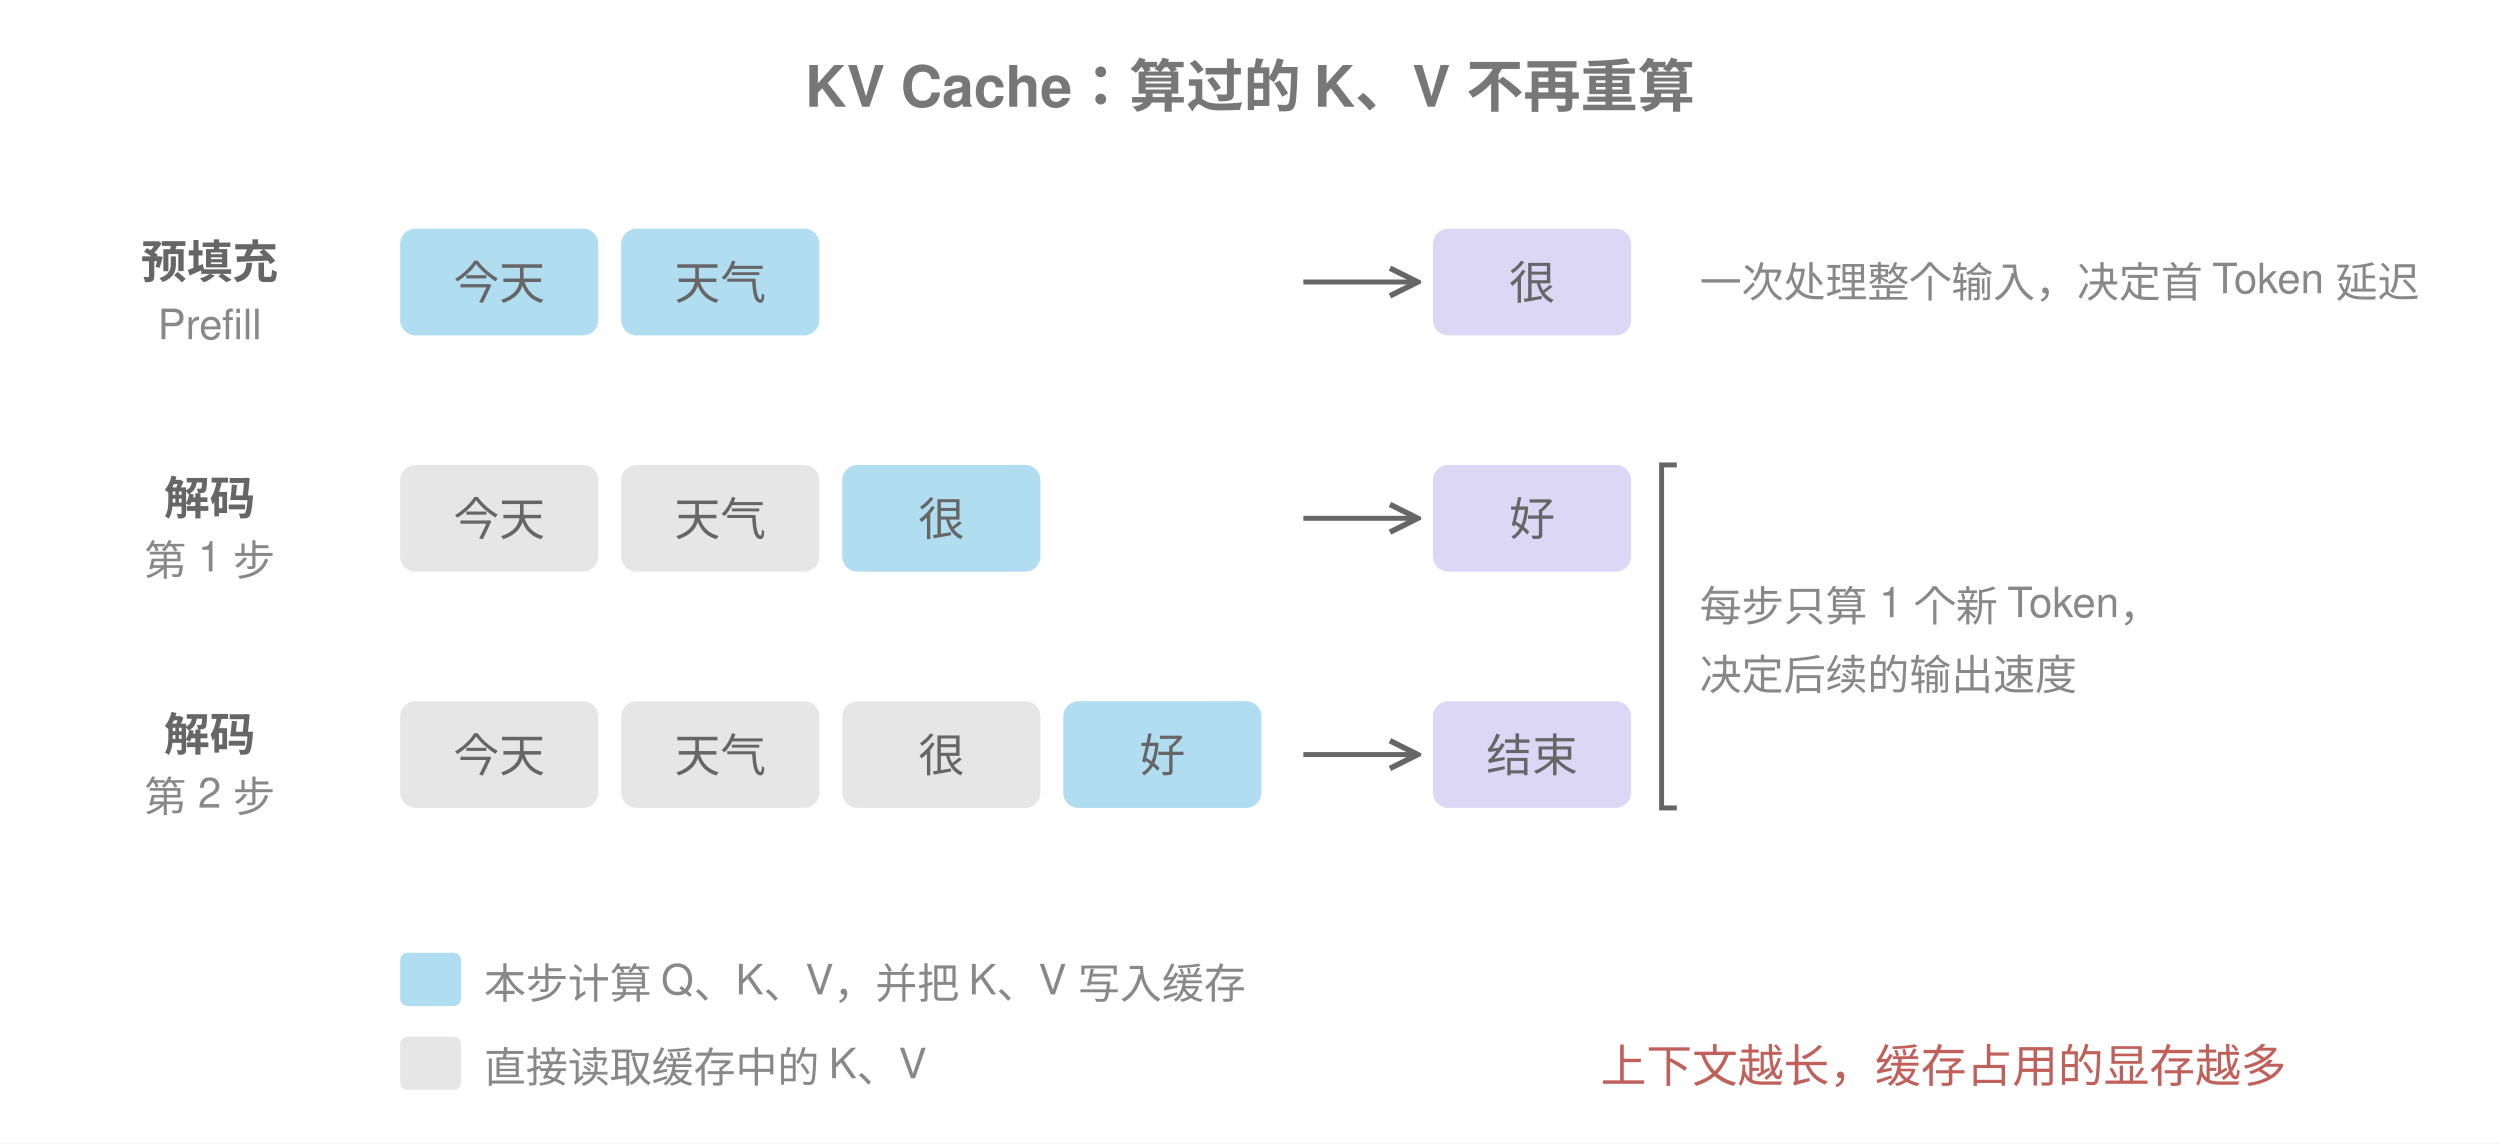
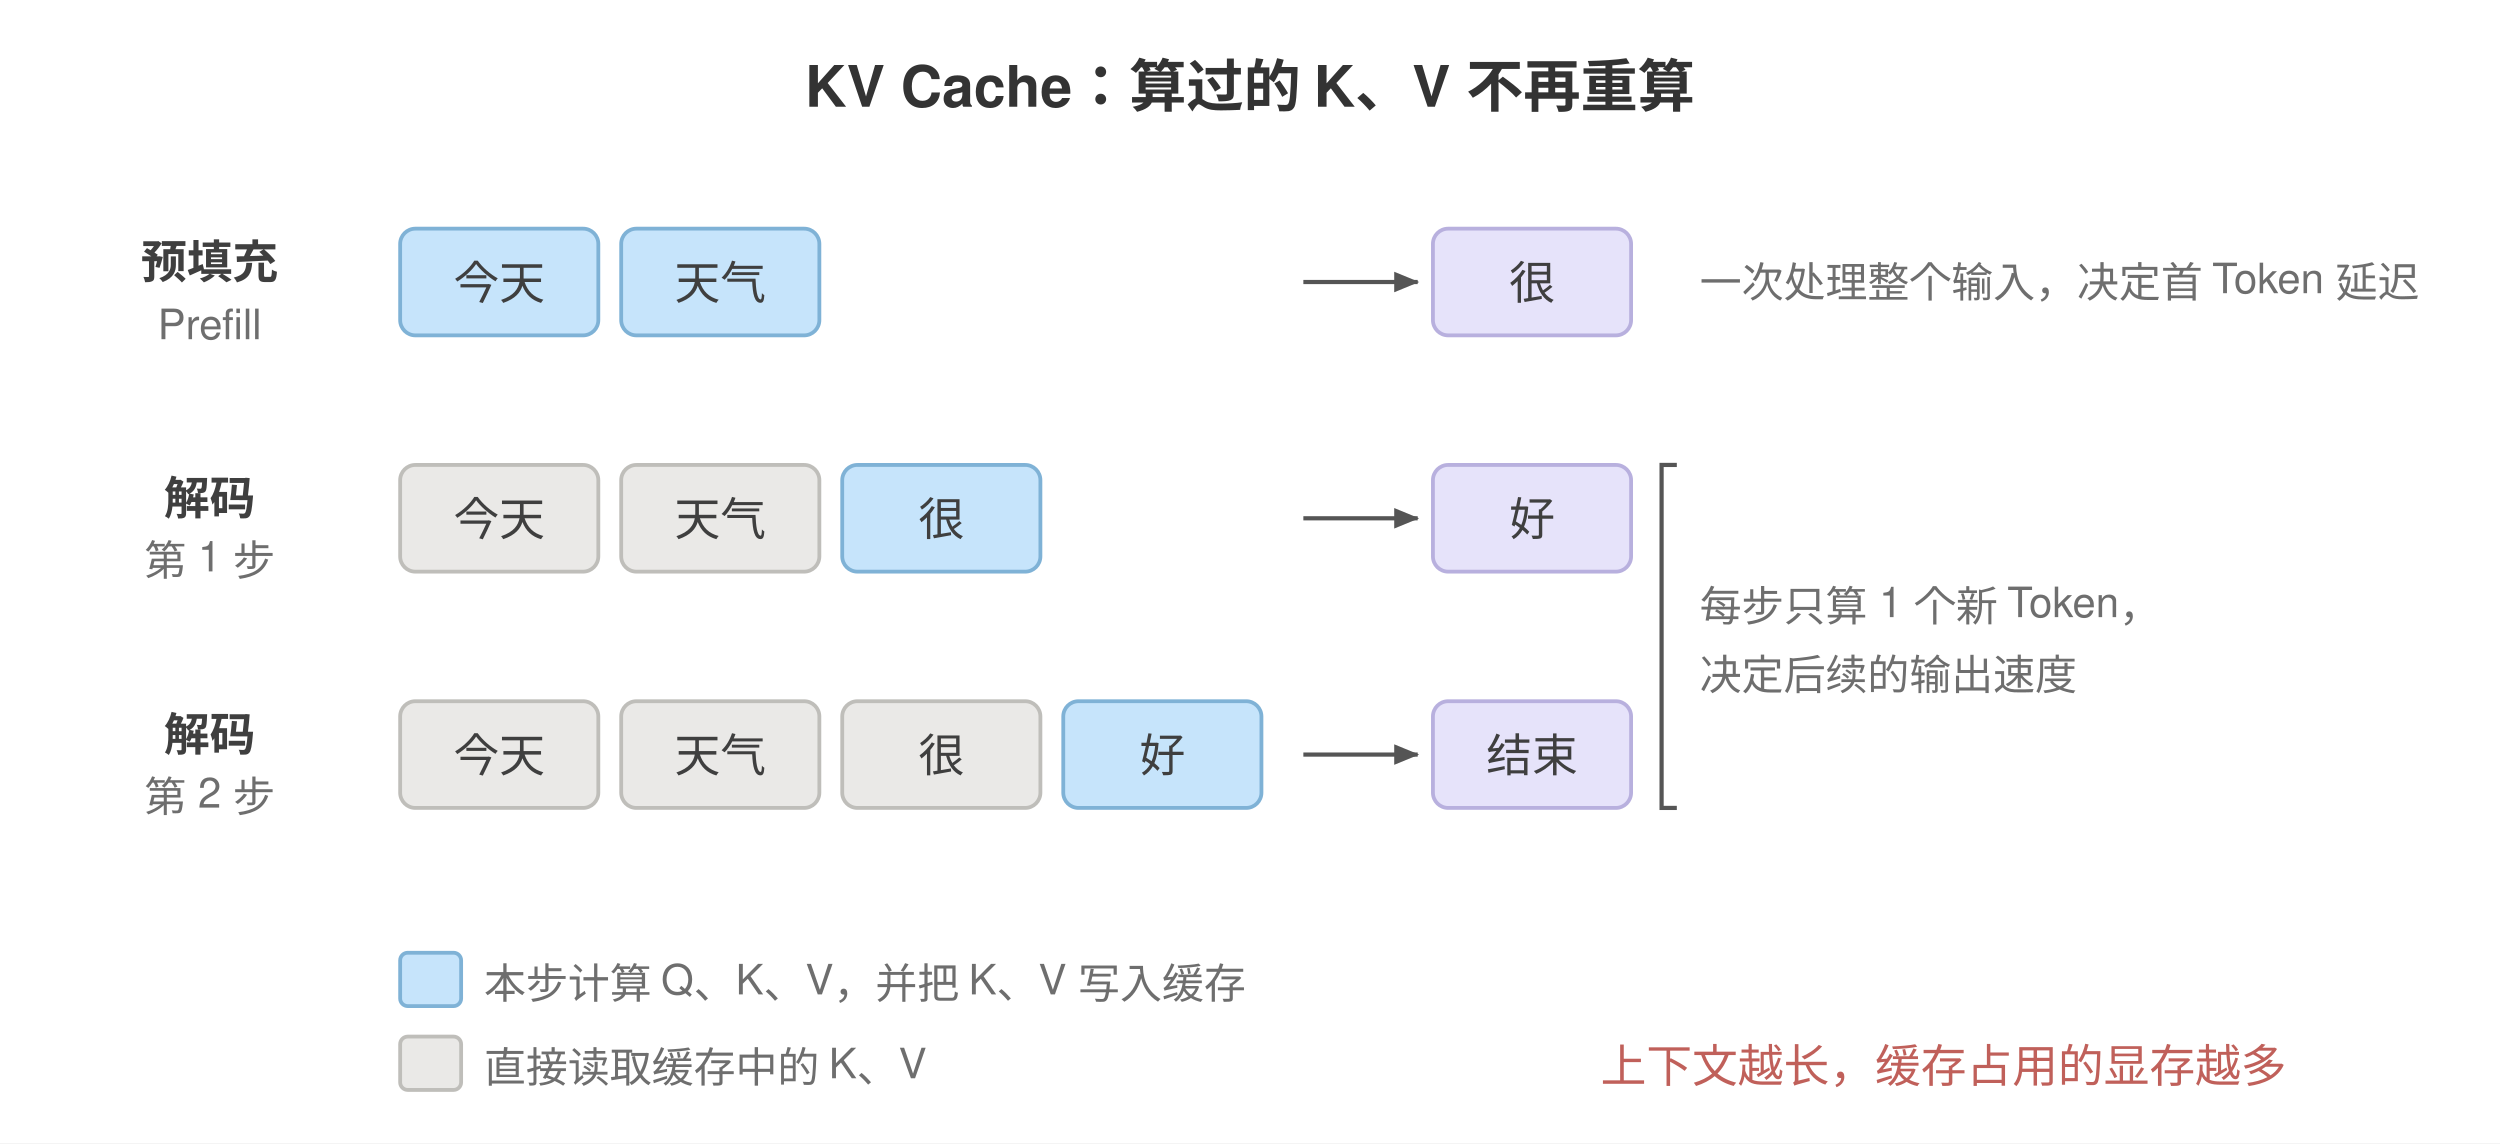
<svg xmlns="http://www.w3.org/2000/svg" width="656" height="300" viewBox="0 0 656 300">
  <style>
-     text { font-family: "PingFang SC", "Microsoft YaHei", Helvetica, Arial, sans-serif; fill: #666; font-size: 12px; }
-     .title { font-weight: bold; font-size: 15px; fill: #777; text-anchor: middle; }
+     text { font-family: "PingFang SC", "Microsoft YaHei", Helvetica, Arial, sans-serif; fill: #3F3F3F; font-size: 12px; }
+     .title { font-weight: bold; font-size: 15px; fill: #333; text-anchor: middle; }
    .b { font-weight: bold; }
    .c { text-anchor: middle; }
    .e { text-anchor: end; }
    .note { fill: #C0605A; }
    .ok { fill: #6A9F68; }
-     .sub { font-size: 11px; fill: #888; }
+     .sub { font-size: 11px; fill: #6E6E6E; }
    .mono { font-family: Menlo, Consolas, monospace; }
-     .arrow { stroke: #666; stroke-width: 1.3; fill: none; marker-end: url(#a); }
+     .arrow { stroke: #555; stroke-width: 1.1; fill: none; marker-end: url(#a); }
    .red { stroke: #C0605A; marker-end: url(#r); }
    .green { stroke: #6A9F68; marker-end: url(#g); }
    .dash { stroke-dasharray: 5 4; }
-     .line { stroke: #666; stroke-width: 1.3; fill: none; }
+     .line { stroke: #555; stroke-width: 1.1; fill: none; }
    .frame { fill: none; stroke: #999; stroke-width: 1; stroke-dasharray: 4 3; }
    .shadow { fill: #DADADA; }
  </style>
  <defs>
    <marker id="a" viewBox="0 0 10 10" refX="9" refY="5" markerWidth="7" markerHeight="7" orient="auto-start-reverse">
-       <path d="M1,1 L9,5 L1,9" fill="none" stroke="#666" stroke-width="1.6" />
+       <path d="M1,1.5 L9.5,5 L1,8.5 z" fill="#555" />
    </marker>
    <marker id="r" viewBox="0 0 10 10" refX="9" refY="5" markerWidth="7" markerHeight="7" orient="auto-start-reverse">
-       <path d="M1,1 L9,5 L1,9" fill="none" stroke="#C0605A" stroke-width="1.6" />
+       <path d="M1,1.5 L9.5,5 L1,8.5 z" fill="#C0605A" />
    </marker>
    <marker id="g" viewBox="0 0 10 10" refX="9" refY="5" markerWidth="7" markerHeight="7" orient="auto-start-reverse">
-       <path d="M1,1 L9,5 L1,9" fill="none" stroke="#6A9F68" stroke-width="1.6" />
+       <path d="M1,1.5 L9.5,5 L1,8.5 z" fill="#6A9F68" />
    </marker>
  </defs>
  <rect width="100%" height="100%" fill="#FFFFFF" />
  <text x="328" y="28" class="title">KV Cache：算过的 K、V 不再重算</text>
  <text x="55" y="73" class="c b">预填充</text>
  <text x="55" y="89" class="c sub">Prefill</text>
-   <rect x="105" y="60" width="52" height="28" rx="4" fill="#B1DDF0" />
+   <rect x="105" y="60" width="52" height="28" rx="4" fill="#C6E4FB" stroke="#7FB2D6" />
  <text x="131" y="78.5" class="c">今天</text>
-   <rect x="163" y="60" width="52" height="28" rx="4" fill="#B1DDF0" />
+   <rect x="163" y="60" width="52" height="28" rx="4" fill="#C6E4FB" stroke="#7FB2D6" />
  <text x="189" y="78.5" class="c">天气</text>
  <line x1="342" y1="74" x2="372" y2="74" class="arrow " />
-   <rect x="376" y="60" width="52" height="28" rx="4" fill="#DDD7F6" />
+   <rect x="376" y="60" width="52" height="28" rx="4" fill="#E6E3FA" stroke="#B8B0DE" />
  <text x="402" y="78.5" class="c">很</text>
  <text x="446" y="78" class="sub">一次处理整个输入，决定首 Token 延迟</text>
  <text x="55" y="135" class="c b">解码</text>
  <text x="55" y="151" class="c sub">第 1 步</text>
-   <rect x="105" y="122" width="52" height="28" rx="4" fill="#E6E6E6" />
+   <rect x="105" y="122" width="52" height="28" rx="4" fill="#EAE9E7" stroke="#BFBEBA" />
  <text x="131" y="140.5" class="c">今天</text>
-   <rect x="163" y="122" width="52" height="28" rx="4" fill="#E6E6E6" />
+   <rect x="163" y="122" width="52" height="28" rx="4" fill="#EAE9E7" stroke="#BFBEBA" />
  <text x="189" y="140.5" class="c">天气</text>
-   <rect x="221" y="122" width="52" height="28" rx="4" fill="#B1DDF0" />
+   <rect x="221" y="122" width="52" height="28" rx="4" fill="#C6E4FB" stroke="#7FB2D6" />
  <text x="247" y="140.5" class="c">很</text>
  <line x1="342" y1="136" x2="372" y2="136" class="arrow " />
-   <rect x="376" y="122" width="52" height="28" rx="4" fill="#DDD7F6" />
+   <rect x="376" y="122" width="52" height="28" rx="4" fill="#E6E3FA" stroke="#B8B0DE" />
  <text x="402" y="140.5" class="c">好</text>
  <text x="446" y="140" class="sub" />
  <text x="55" y="197" class="c b">解码</text>
  <text x="55" y="213" class="c sub">第 2 步</text>
-   <rect x="105" y="184" width="52" height="28" rx="4" fill="#E6E6E6" />
+   <rect x="105" y="184" width="52" height="28" rx="4" fill="#EAE9E7" stroke="#BFBEBA" />
  <text x="131" y="202.5" class="c">今天</text>
-   <rect x="163" y="184" width="52" height="28" rx="4" fill="#E6E6E6" />
+   <rect x="163" y="184" width="52" height="28" rx="4" fill="#EAE9E7" stroke="#BFBEBA" />
  <text x="189" y="202.5" class="c">天气</text>
-   <rect x="221" y="184" width="52" height="28" rx="4" fill="#E6E6E6" />
+   <rect x="221" y="184" width="52" height="28" rx="4" fill="#EAE9E7" stroke="#BFBEBA" />
  <text x="247" y="202.5" class="c">很</text>
-   <rect x="279" y="184" width="52" height="28" rx="4" fill="#B1DDF0" />
+   <rect x="279" y="184" width="52" height="28" rx="4" fill="#C6E4FB" stroke="#7FB2D6" />
  <text x="305" y="202.5" class="c">好</text>
  <line x1="342" y1="198" x2="372" y2="198" class="arrow " />
-   <rect x="376" y="184" width="52" height="28" rx="4" fill="#DDD7F6" />
+   <rect x="376" y="184" width="52" height="28" rx="4" fill="#E6E3FA" stroke="#B8B0DE" />
  <text x="402" y="202.5" class="c">结束</text>
  <text x="446" y="202" class="sub" />
  <path d="M440,122 L436,122 L436,212 L440,212" class="line" />
  <text x="446" y="163" class="sub">每步只算 1 个新 Token，</text>
  <text x="446" y="181" class="sub">决定后续的输出速度</text>
-   <rect x="105" y="250" width="16" height="14" rx="2" fill="#B1DDF0" />
+   <rect x="105" y="250" width="16" height="14" rx="2" fill="#C6E4FB" stroke="#7FB2D6" />
  <text x="127" y="262" class="sub">本步计算 Q、K、V，并把 K、V 写入缓存</text>
-   <rect x="105" y="272" width="16" height="14" rx="2" fill="#E6E6E6" />
+   <rect x="105" y="272" width="16" height="14" rx="2" fill="#EAE9E7" stroke="#BFBEBA" />
  <text x="127" y="284" class="sub">直接读取缓存中的 K、V</text>
  <text x="600" y="284" class="e note">上下文越长，缓存占用的显存越多</text>
</svg>
